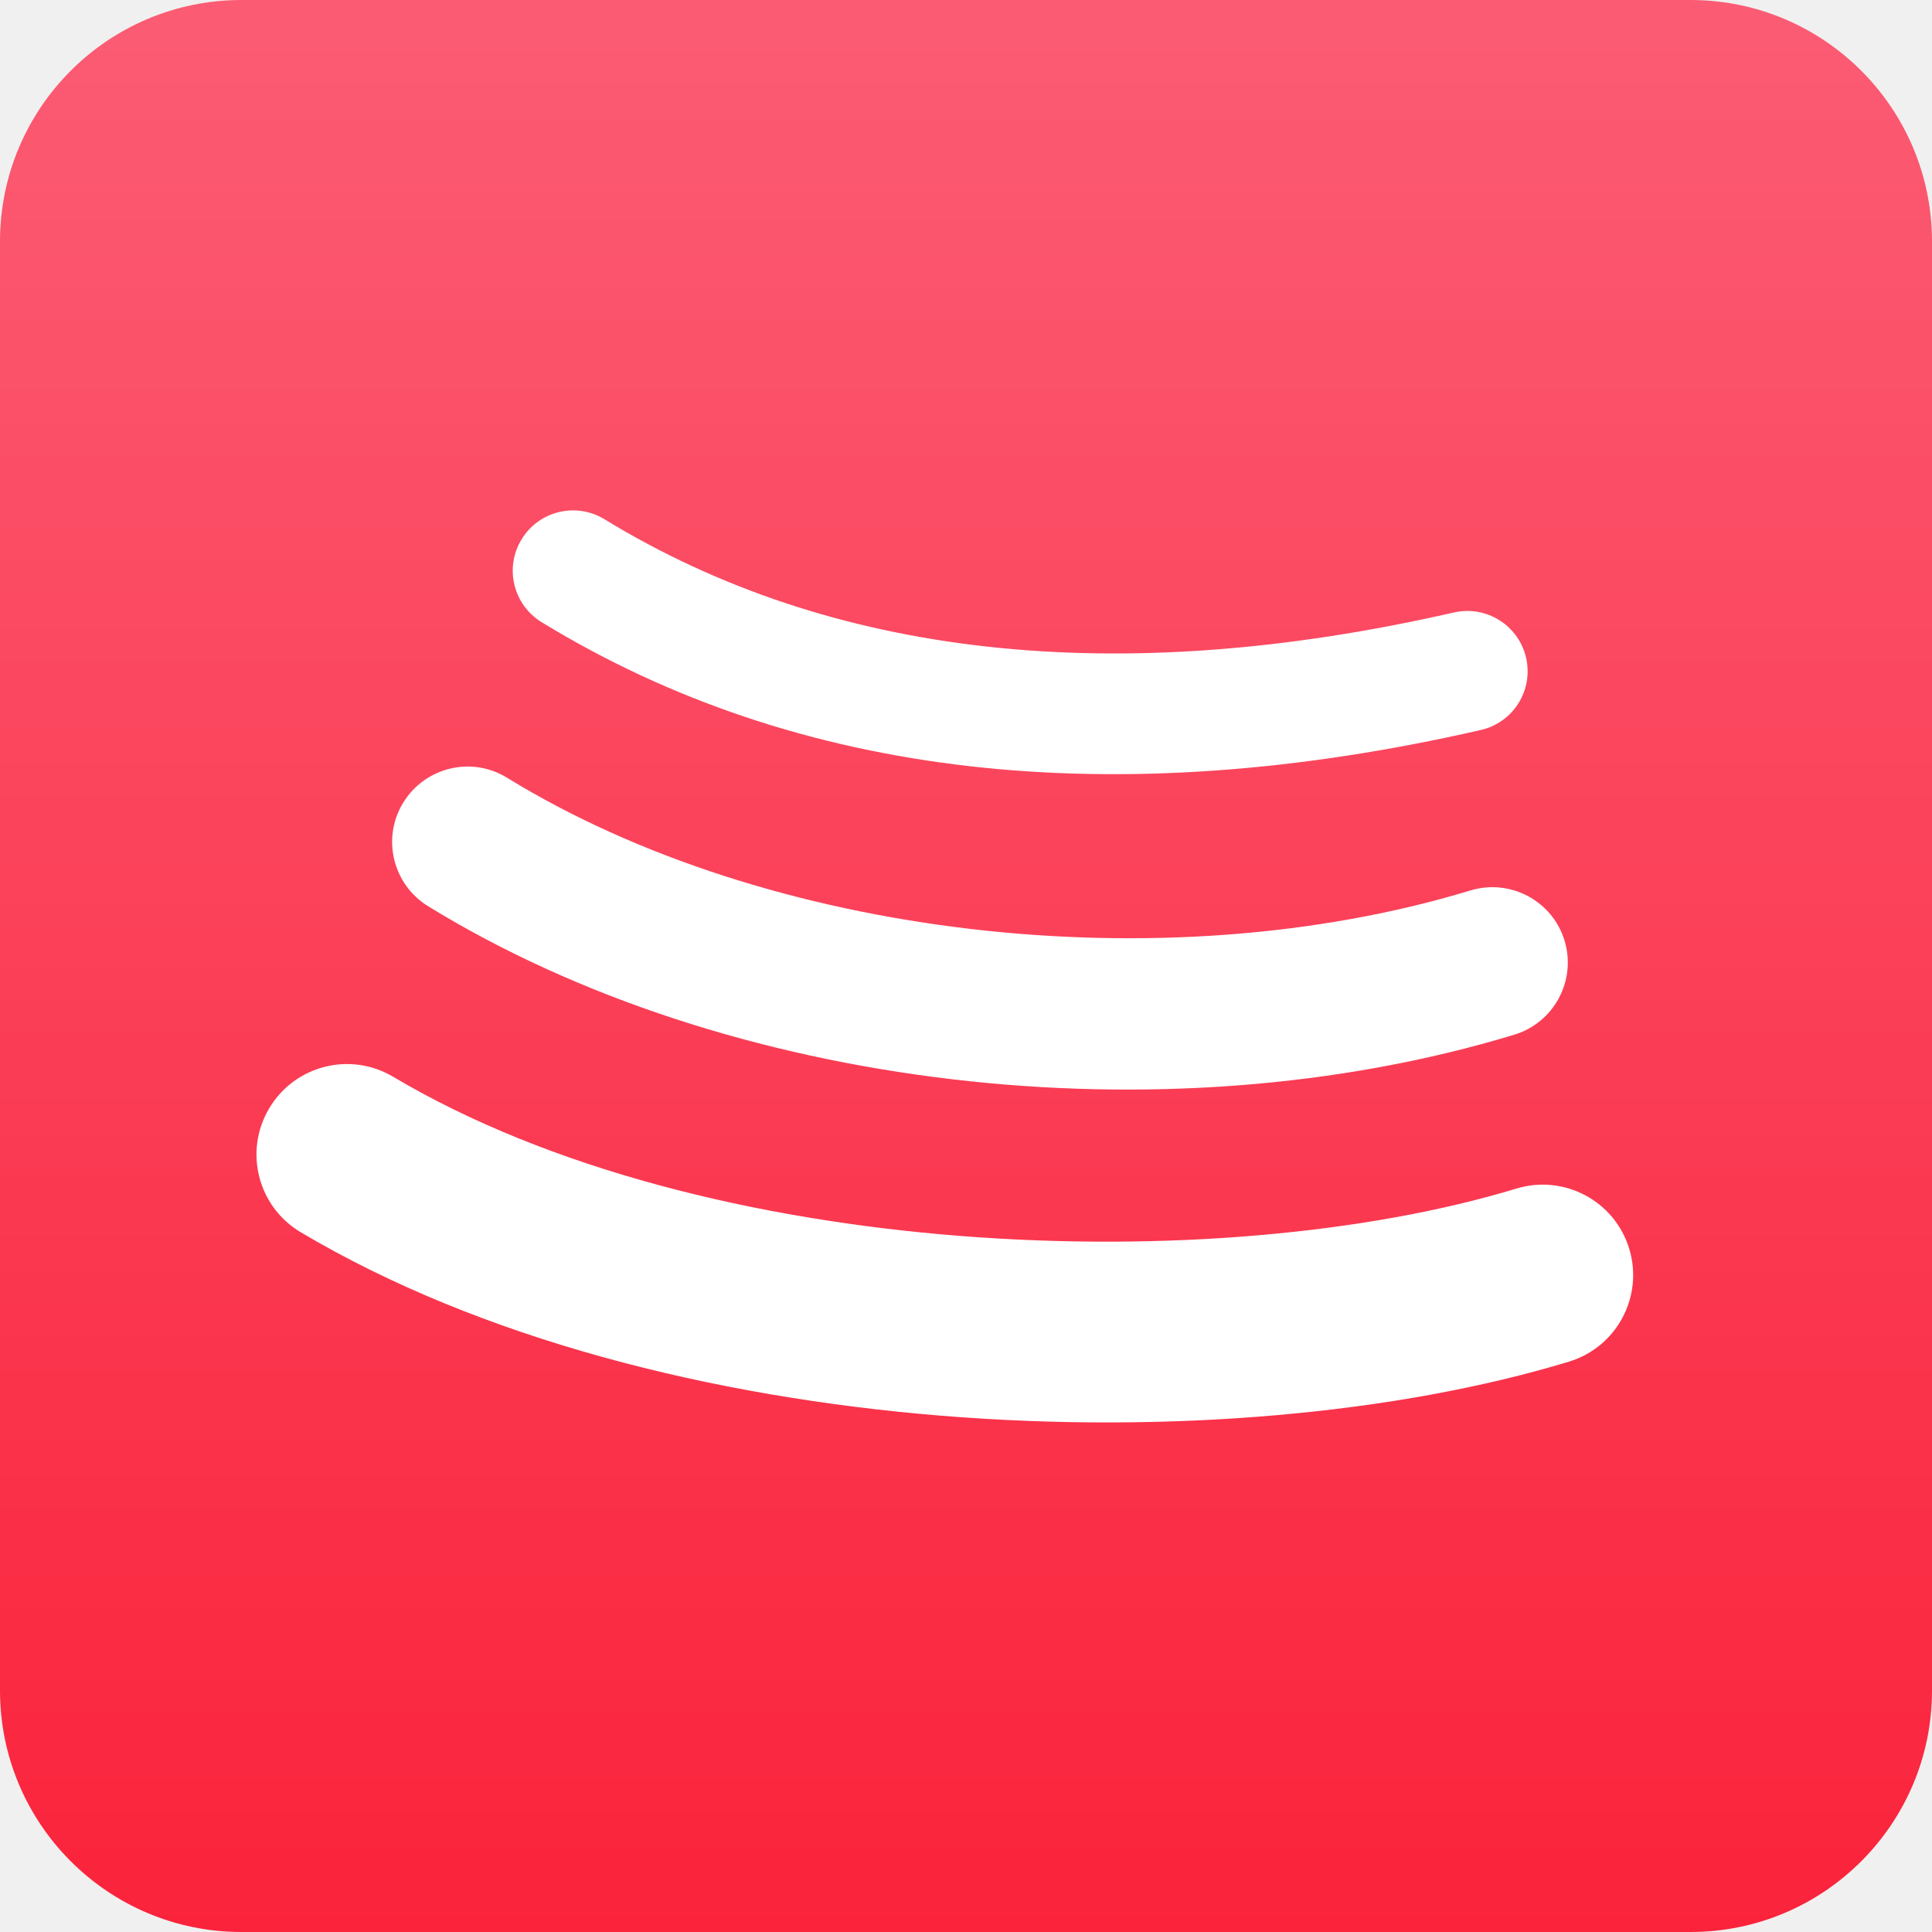
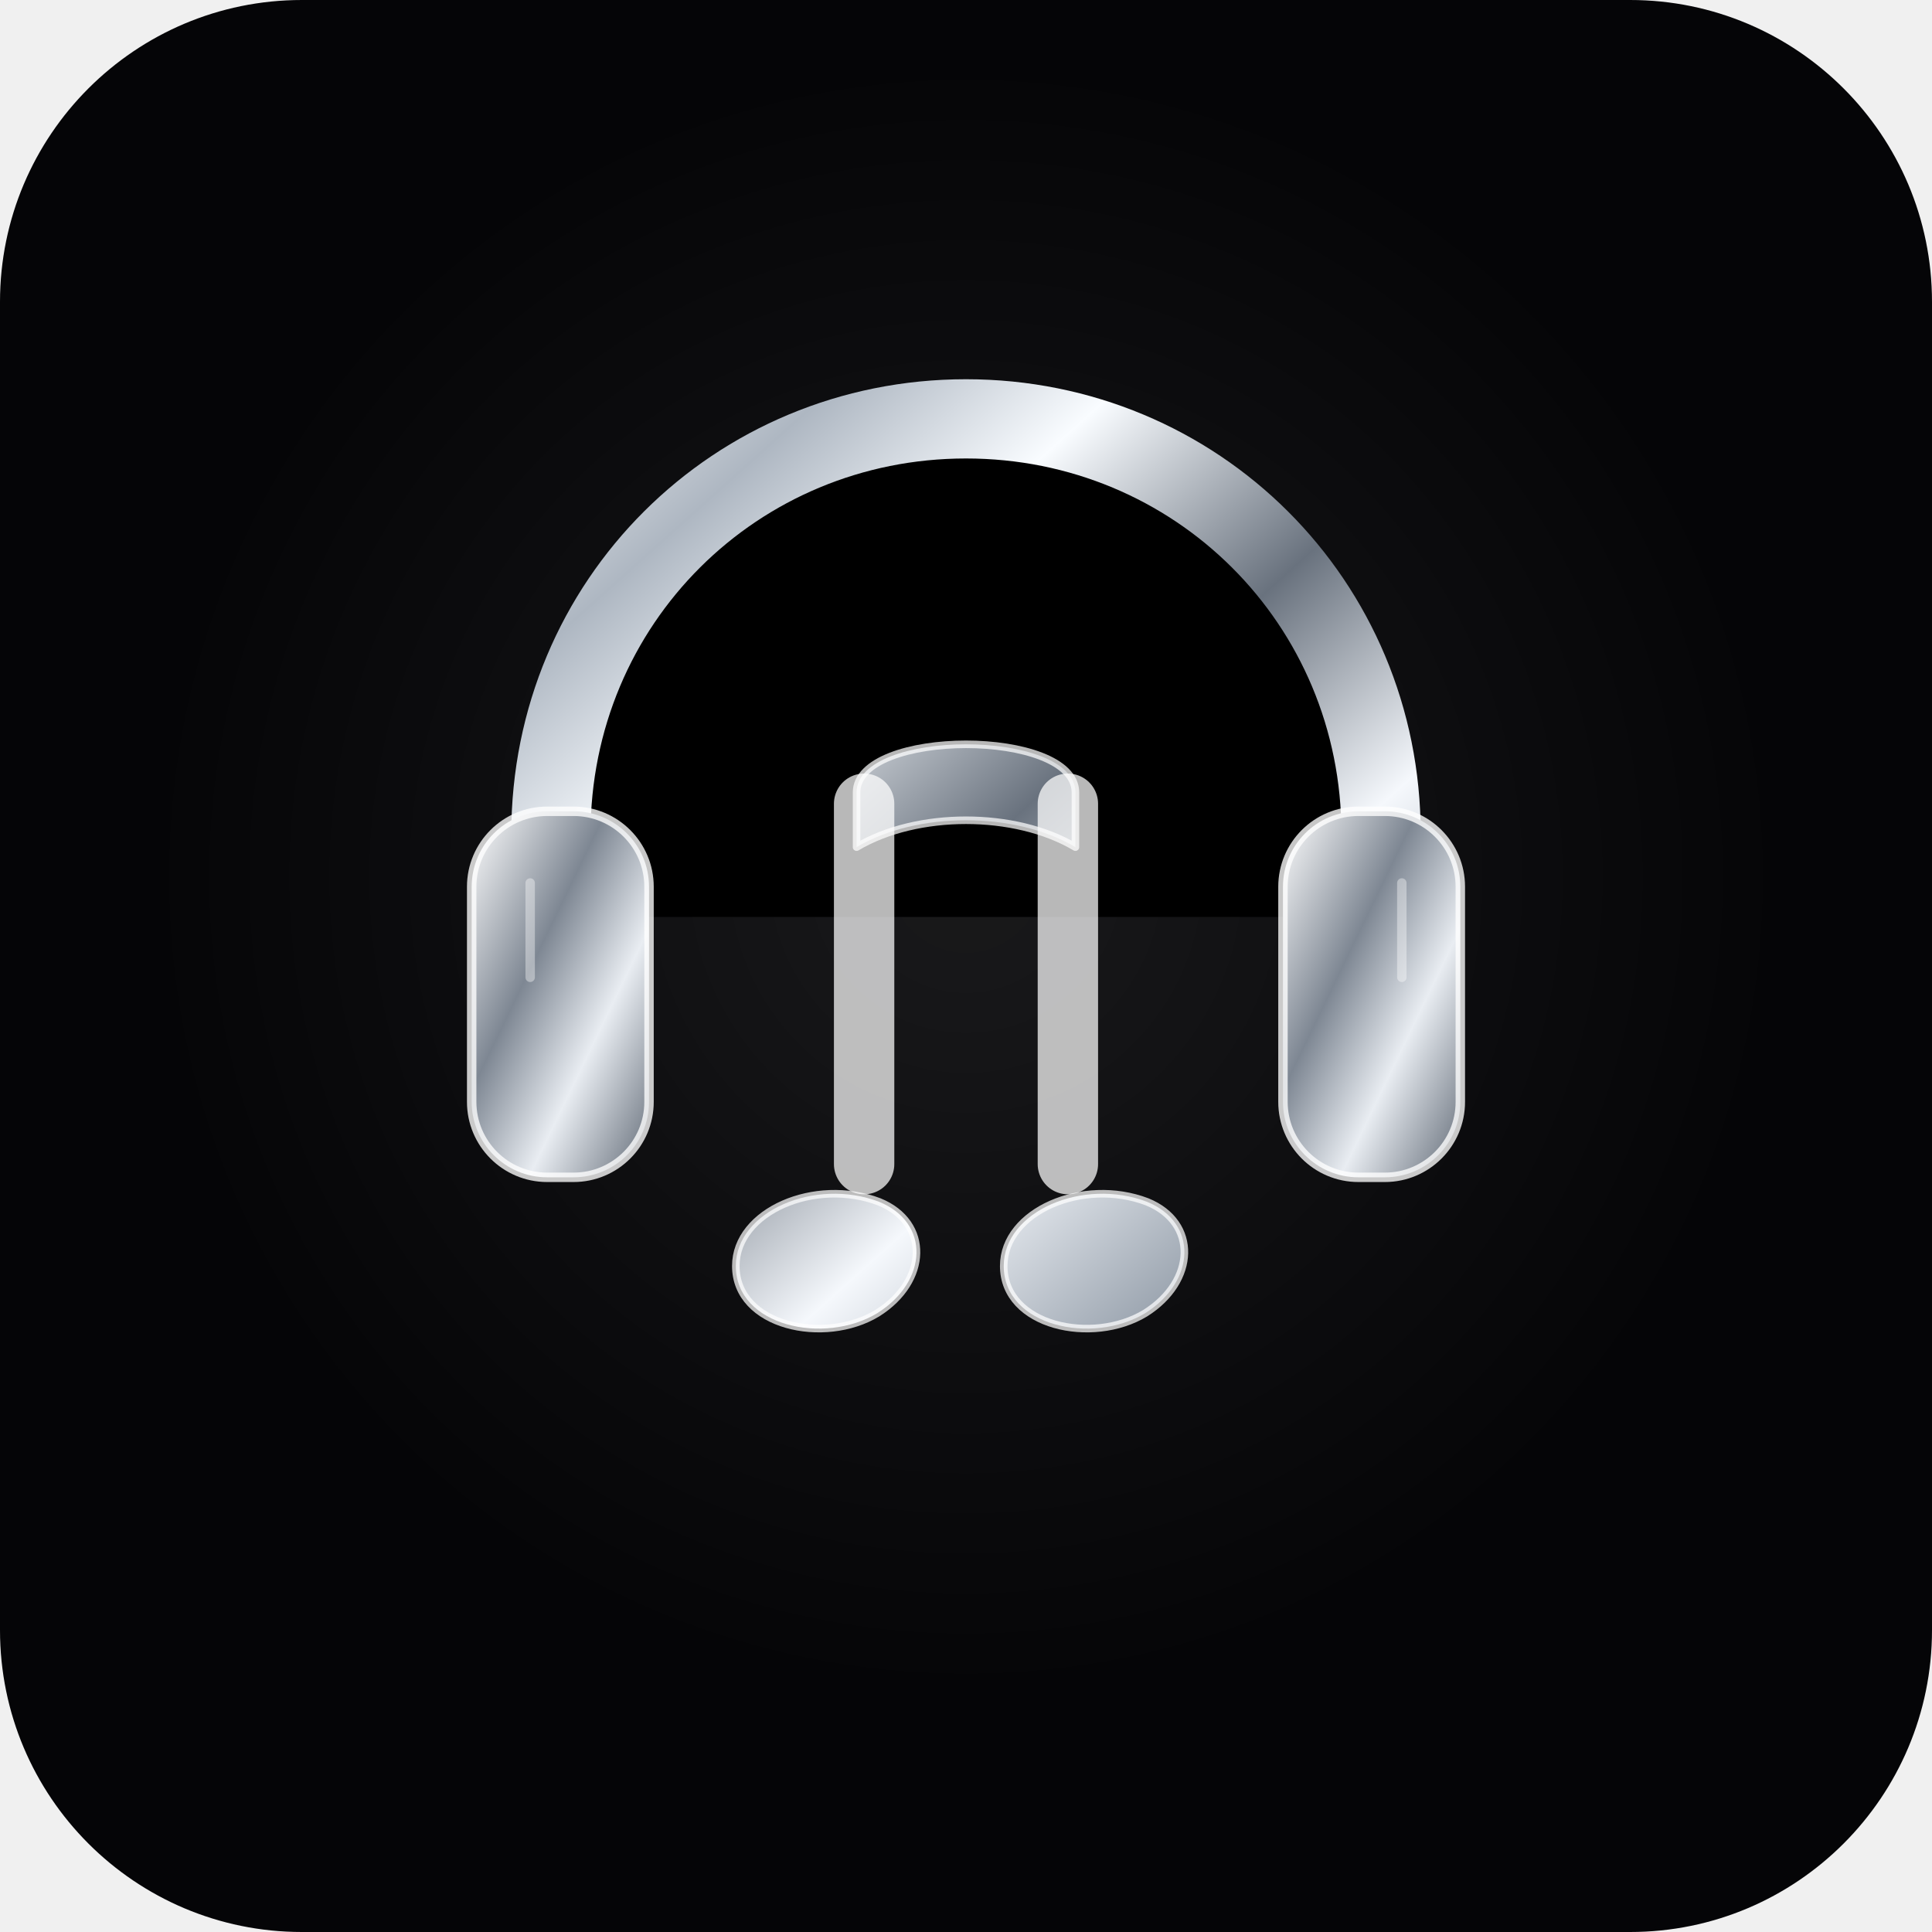
- <svg xmlns="http://www.w3.org/2000/svg" width="1024" height="1024" viewBox="0 0 1024 1024" fill="none">
-   <rect width="1024" height="1024" rx="128" fill="url(#paint0_linear_1_3)" />
-   <path d="M142.673 587.458C156.137 564.68 185.634 557.171 208.339 570.696H208.363C373.538 668.803 646.056 677.824 803.759 629.96C829.083 622.28 855.863 636.576 863.537 661.9C871.211 687.236 856.927 713.999 831.585 721.698C650.553 776.654 349.61 766.036 159.441 653.143C136.614 639.624 129.148 610.206 142.673 587.458ZM213.749 425.386C225.316 406.567 249.917 400.631 268.705 412.198C406.463 496.89 616.454 521.412 779.396 471.951C800.527 465.569 822.846 477.478 829.26 498.574C835.624 519.705 823.709 541.982 802.614 548.408C616.491 604.882 385.105 577.526 226.906 480.312C208.118 468.745 202.183 444.15 213.749 425.386ZM276.478 285.823C285.657 270.768 305.363 265.994 320.418 275.235C440.747 348.734 592.225 365.381 770.619 324.622C787.81 320.706 804.946 331.476 808.862 348.673C812.797 365.87 802.069 383.005 784.836 386.922C589.612 431.542 422.154 412.32 287.064 329.763C272.01 320.522 267.237 300.877 276.478 285.823Z" fill="white" />
+ <svg xmlns="http://www.w3.org/2000/svg" width="1024" height="1024" viewBox="0 0 1024 1024">
  <defs>
-     <linearGradient id="paint0_linear_1_3" x1="512" y1="0" x2="512" y2="1024" gradientUnits="userSpaceOnUse">
-       <stop stop-color="#FB5C74" />
-       <stop offset="1" stop-color="#FA233B" />
+     <linearGradient id="chrome" x1="250" y1="210" x2="770" y2="790" gradientUnits="userSpaceOnUse">
+       <stop offset="0" stop-color="#FFFFFF" />
+       <stop offset="0.16" stop-color="#AEB7C2" />
+       <stop offset="0.29" stop-color="#F9FCFF" />
+       <stop offset="0.46" stop-color="#69727E" />
+       <stop offset="0.62" stop-color="#F5F8FC" />
+       <stop offset="0.79" stop-color="#929CA8" />
+       <stop offset="1" stop-color="#FFFFFF" />
    </linearGradient>
+     <linearGradient id="cup" x1="0" y1="0" x2="1" y2="1">
+       <stop offset="0" stop-color="#FFFFFF" />
+       <stop offset="0.38" stop-color="#7E8793" />
+       <stop offset="0.66" stop-color="#E9EDF2" />
+       <stop offset="1" stop-color="#606975" />
+     </linearGradient>
+     <radialGradient id="glow" cx="0" cy="0" r="1" gradientTransform="translate(512 465) rotate(90) scale(430)" gradientUnits="userSpaceOnUse">
+       <stop stop-color="#FFFFFF" stop-opacity=".08" />
+       <stop offset="1" stop-color="#FFFFFF" stop-opacity="0" />
+     </radialGradient>
  </defs>
+   <rect width="1024" height="1024" rx="160" fill="#050507" />
+   <rect width="1024" height="1024" rx="160" fill="url(#glow)" />
+   <g stroke="url(#chrome)" stroke-linecap="round" stroke-linejoin="round">
+     <path d="M292 486V442C292 319 390 222 512 222C634 222 732 319 732 442V486" stroke-width="42" />
+     <path d="M296 444V486M728 444V486" stroke-width="10" stroke="#FFFFFF" stroke-opacity=".72" />
+   </g>
+   <g fill="url(#cup)" stroke="#FFFFFF" stroke-opacity=".78" stroke-width="5">
+     <rect x="250" y="430" width="94" height="194" rx="40" />
+     <rect x="680" y="430" width="94" height="194" rx="40" />
+   </g>
+   <g fill="url(#chrome)" stroke="#FFFFFF" stroke-opacity=".72" stroke-width="4" stroke-linejoin="round">
+     <path d="M454 420C454 386 570 386 570 420V449C538 430 486 430 454 449Z" />
+     <path d="M458 426V617" stroke-width="32" stroke-linecap="round" />
+     <path d="M566 426V617" stroke-width="32" stroke-linecap="round" />
+     <path d="M390 671C390 642 432 624 466 637C493 648 492 679 465 696C437 713 390 703 390 671Z" />
+     <path d="M532 671C532 642 574 624 608 637C635 648 634 679 607 696C579 713 532 703 532 671Z" />
+   </g>
+   <path d="M281 468V518M743 468V518" stroke="#FFFFFF" stroke-opacity=".38" stroke-width="5" stroke-linecap="round" />
</svg>
